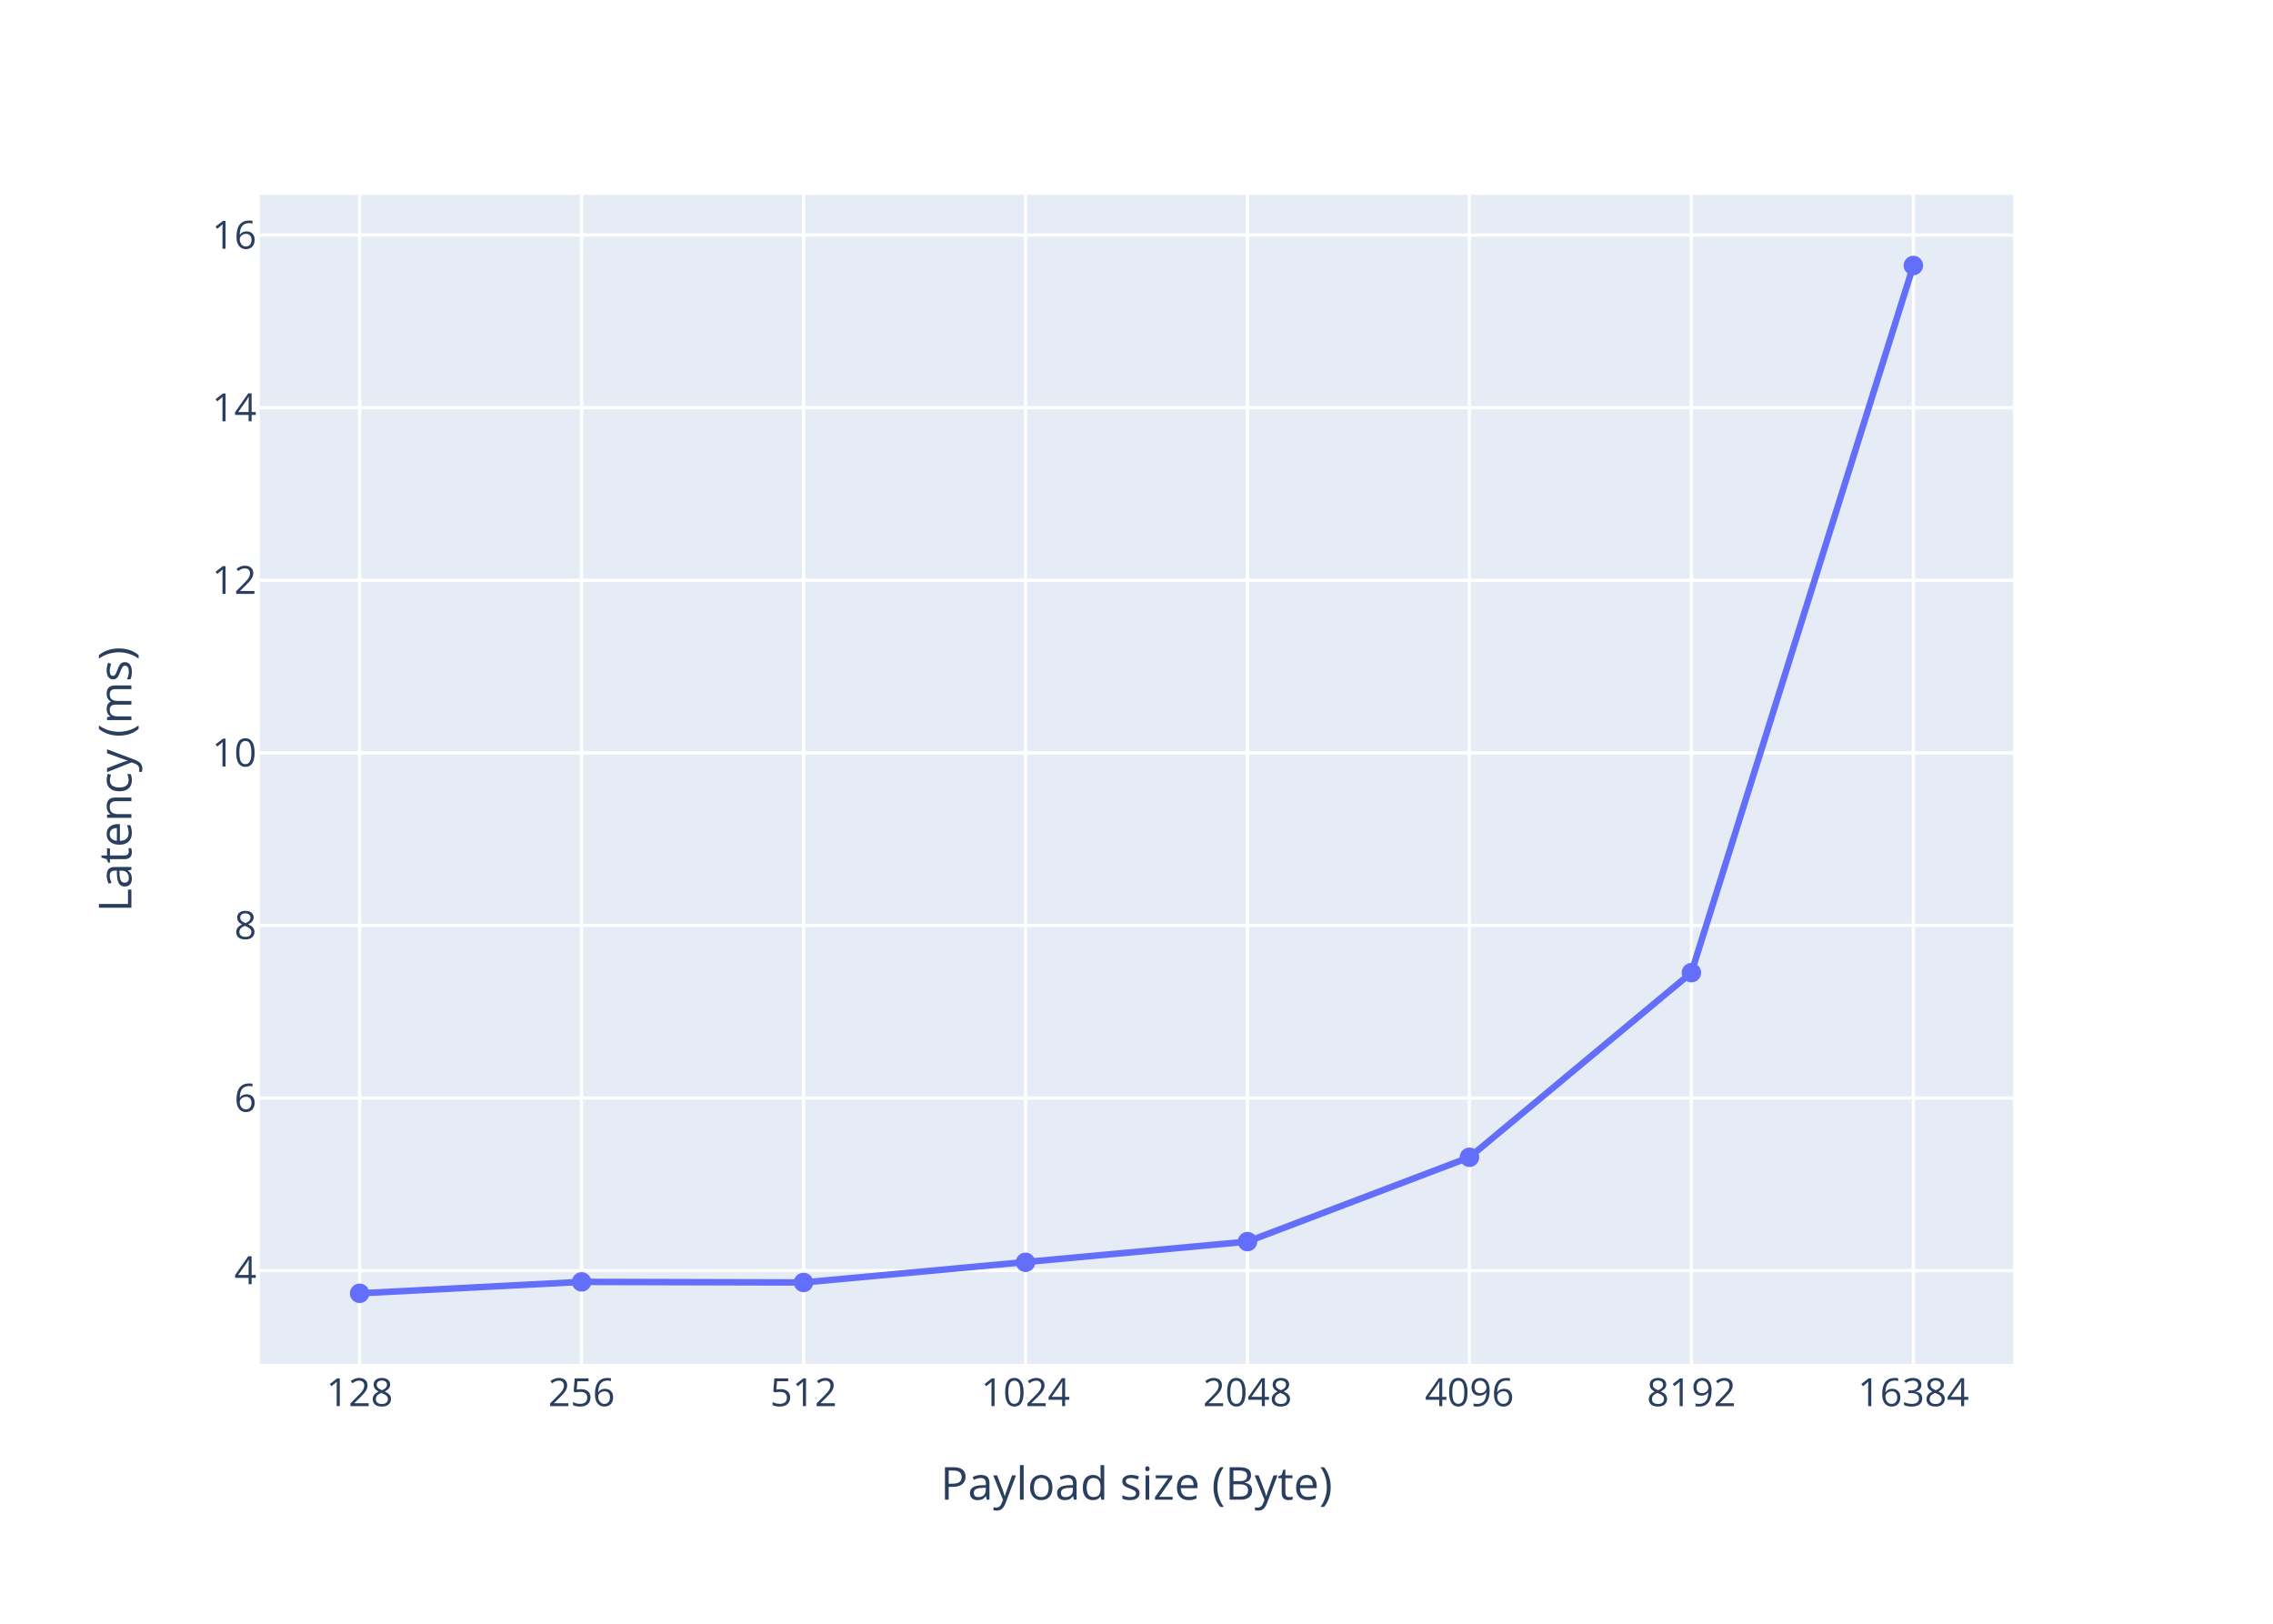
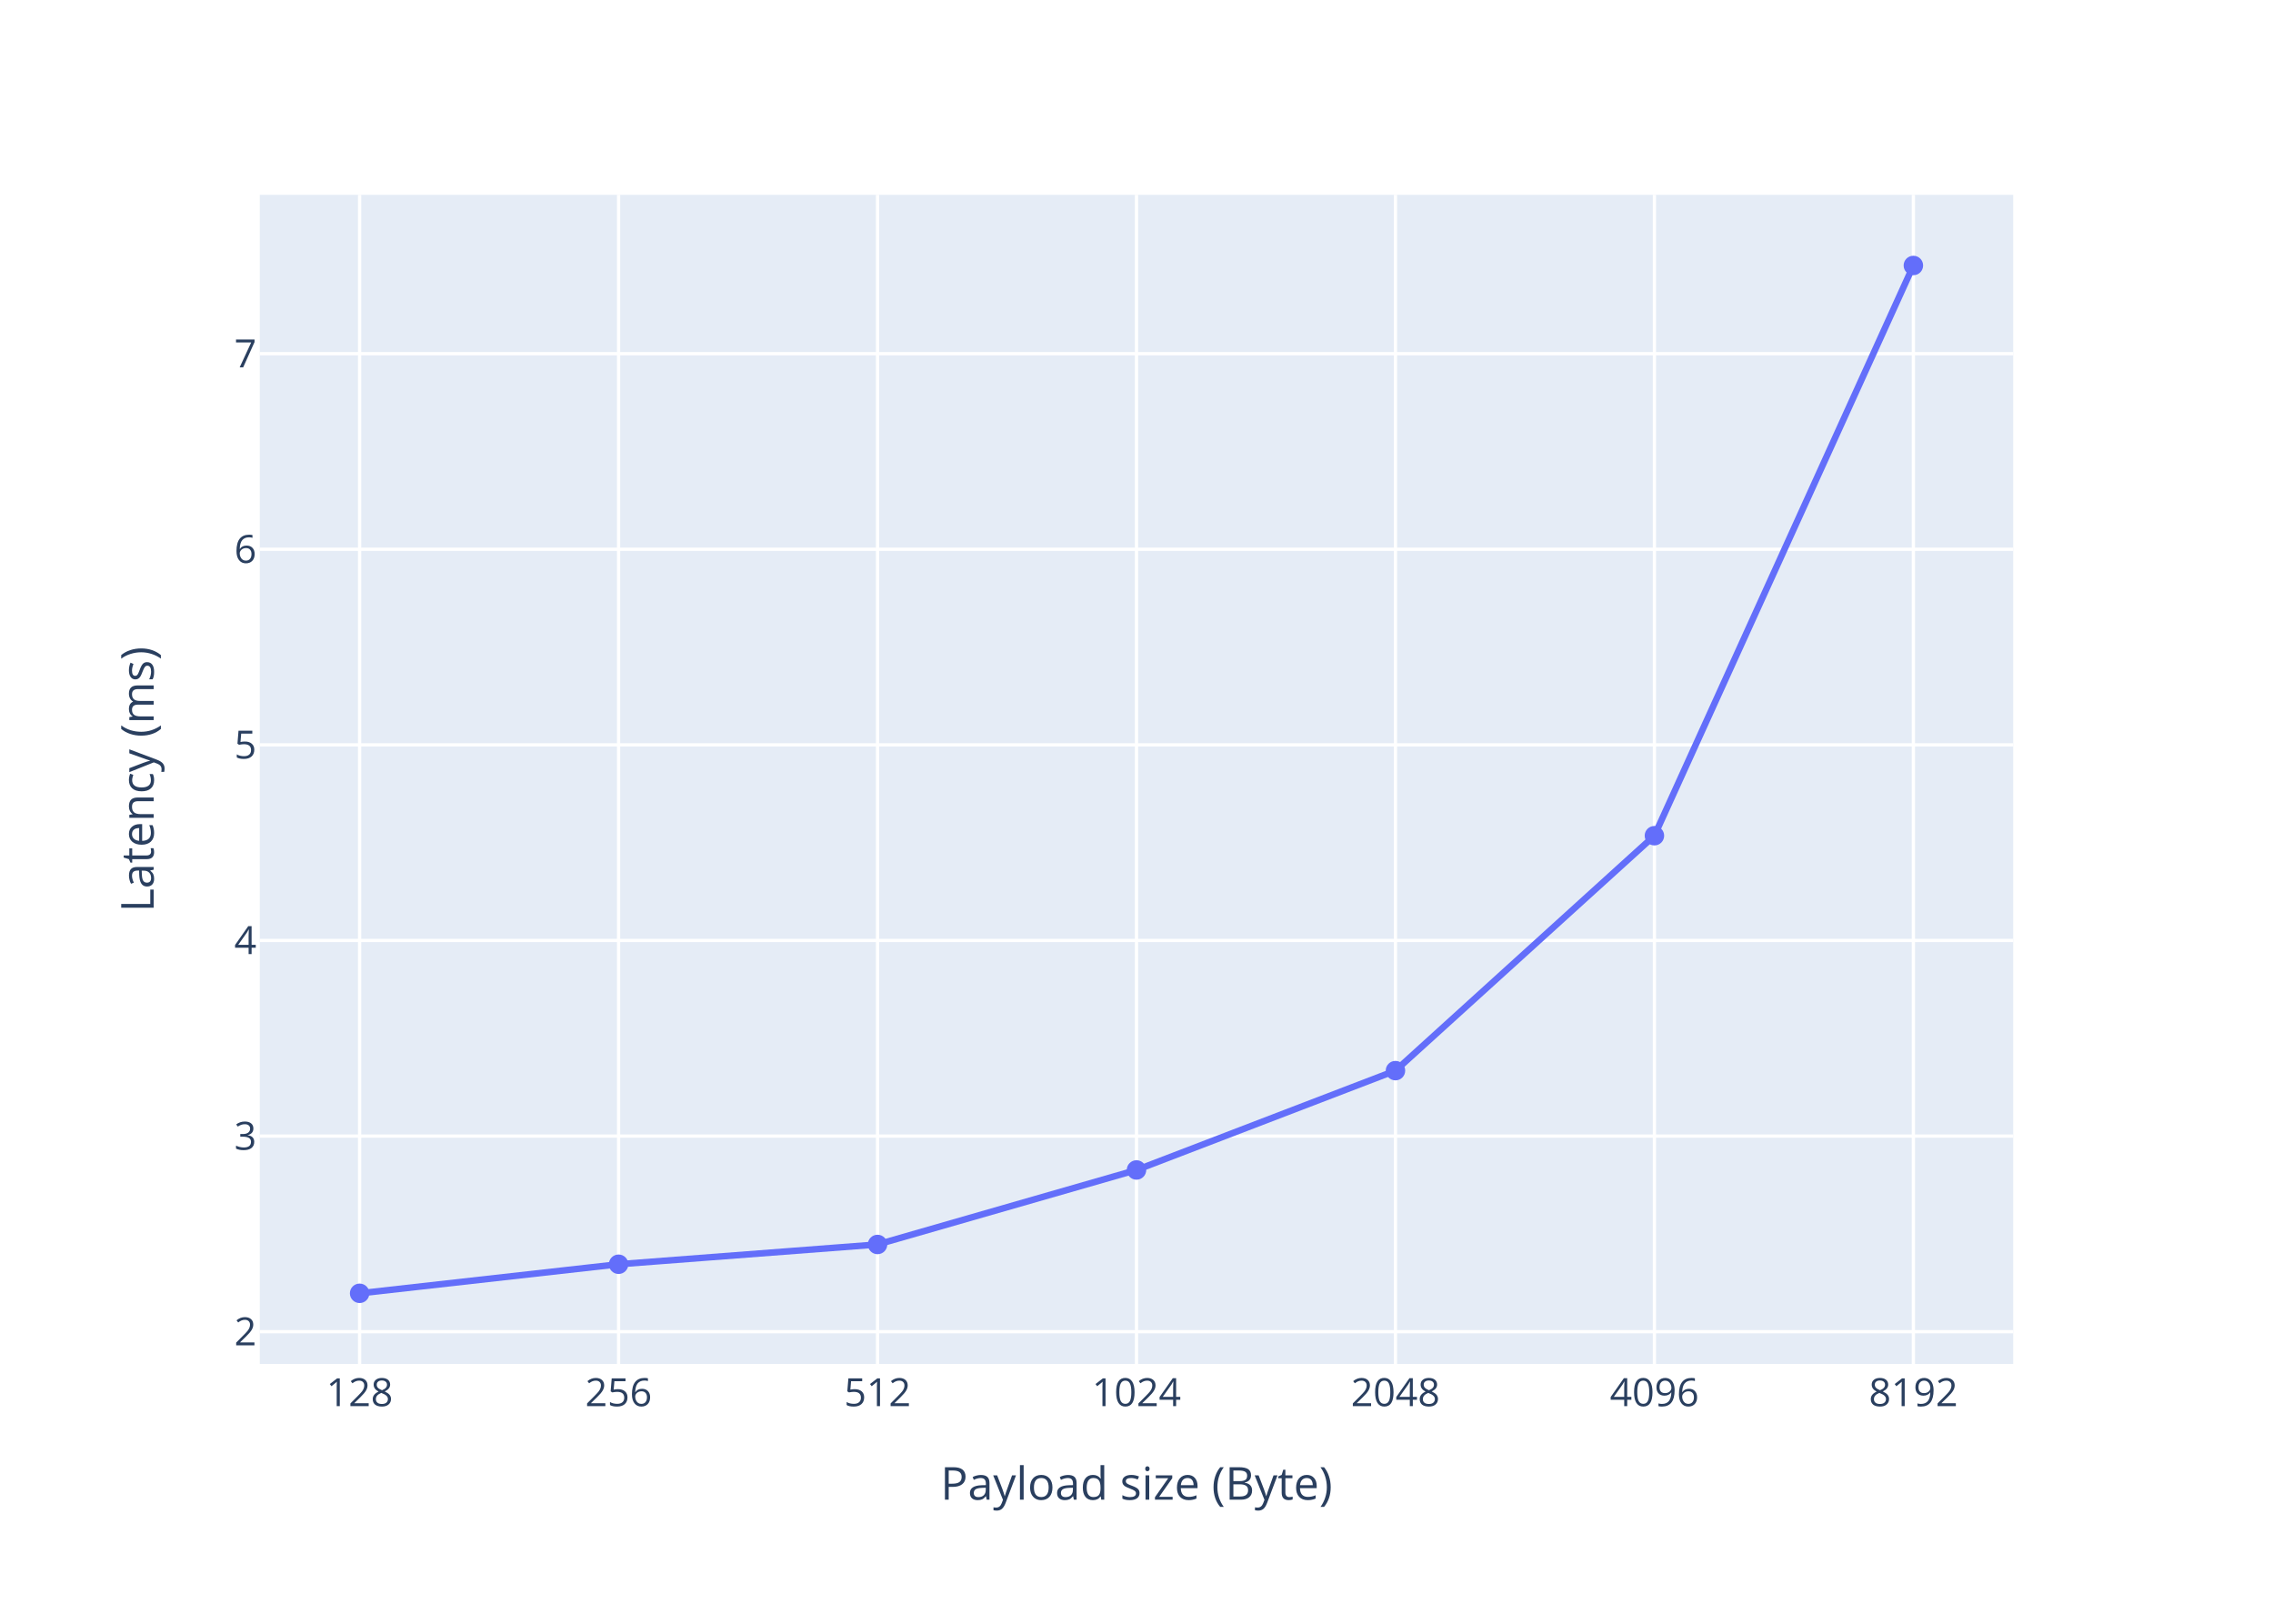
<svg xmlns="http://www.w3.org/2000/svg" class="main-svg" width="700" height="500" style="" viewBox="0 0 700 500">
  <rect x="0" y="0" width="700" height="500" style="fill: rgb(255, 255, 255); fill-opacity: 1;" />
-   <defs id="defs-0b70f6">
+   <defs id="defs-6a6e70">
    <g class="clips">
-       <clipPath id="clip0b70f6xyplot" class="plotclip">
+       <clipPath id="clip6a6e70xyplot" class="plotclip">
        <rect width="540" height="360" />
      </clipPath>
-       <clipPath class="axesclip" id="clip0b70f6x">
+       <clipPath class="axesclip" id="clip6a6e70x">
        <rect x="80" y="0" width="540" height="500" />
      </clipPath>
-       <clipPath class="axesclip" id="clip0b70f6y">
+       <clipPath class="axesclip" id="clip6a6e70y">
        <rect x="0" y="60" width="700" height="360" />
      </clipPath>
-       <clipPath class="axesclip" id="clip0b70f6xy">
+       <clipPath class="axesclip" id="clip6a6e70xy">
        <rect x="80" y="60" width="540" height="360" />
      </clipPath>
    </g>
    <g class="gradients" />
    <g class="patterns" />
  </defs>
  <g class="bglayer">
    <rect class="bg" x="80" y="60" width="540" height="360" style="fill: rgb(229, 236, 246); fill-opacity: 1; stroke-width: 0;" />
  </g>
  <g class="layer-below">
    <g class="imagelayer" />
    <g class="shapelayer" />
  </g>
  <g class="cartesianlayer">
    <g class="subplot xy">
      <g class="layer-subplot">
        <g class="shapelayer" />
        <g class="imagelayer" />
      </g>
      <g class="gridlayer">
        <g class="x">
          <path class="xgrid crisp" transform="translate(110.75,0)" d="M0,60v360" style="stroke: rgb(255, 255, 255); stroke-opacity: 1; stroke-width: 1px;" />
-           <path class="xgrid crisp" transform="translate(179.11,0)" d="M0,60v360" style="stroke: rgb(255, 255, 255); stroke-opacity: 1; stroke-width: 1px;" />
-           <path class="xgrid crisp" transform="translate(247.46,0)" d="M0,60v360" style="stroke: rgb(255, 255, 255); stroke-opacity: 1; stroke-width: 1px;" />
-           <path class="xgrid crisp" transform="translate(315.82,0)" d="M0,60v360" style="stroke: rgb(255, 255, 255); stroke-opacity: 1; stroke-width: 1px;" />
-           <path class="xgrid crisp" transform="translate(384.18,0)" d="M0,60v360" style="stroke: rgb(255, 255, 255); stroke-opacity: 1; stroke-width: 1px;" />
-           <path class="xgrid crisp" transform="translate(452.54,0)" d="M0,60v360" style="stroke: rgb(255, 255, 255); stroke-opacity: 1; stroke-width: 1px;" />
-           <path class="xgrid crisp" transform="translate(520.89,0)" d="M0,60v360" style="stroke: rgb(255, 255, 255); stroke-opacity: 1; stroke-width: 1px;" />
+           <path class="xgrid crisp" transform="translate(190.5,0)" d="M0,60v360" style="stroke: rgb(255, 255, 255); stroke-opacity: 1; stroke-width: 1px;" />
+           <path class="xgrid crisp" transform="translate(270.25,0)" d="M0,60v360" style="stroke: rgb(255, 255, 255); stroke-opacity: 1; stroke-width: 1px;" />
+           <path class="xgrid crisp" transform="translate(350,0)" d="M0,60v360" style="stroke: rgb(255, 255, 255); stroke-opacity: 1; stroke-width: 1px;" />
+           <path class="xgrid crisp" transform="translate(429.75,0)" d="M0,60v360" style="stroke: rgb(255, 255, 255); stroke-opacity: 1; stroke-width: 1px;" />
+           <path class="xgrid crisp" transform="translate(509.5,0)" d="M0,60v360" style="stroke: rgb(255, 255, 255); stroke-opacity: 1; stroke-width: 1px;" />
          <path class="xgrid crisp" transform="translate(589.25,0)" d="M0,60v360" style="stroke: rgb(255, 255, 255); stroke-opacity: 1; stroke-width: 1px;" />
        </g>
        <g class="y">
-           <path class="ygrid crisp" transform="translate(0,391.25)" d="M80,0h540" style="stroke: rgb(255, 255, 255); stroke-opacity: 1; stroke-width: 1px;" />
-           <path class="ygrid crisp" transform="translate(0,338.11)" d="M80,0h540" style="stroke: rgb(255, 255, 255); stroke-opacity: 1; stroke-width: 1px;" />
-           <path class="ygrid crisp" transform="translate(0,284.96)" d="M80,0h540" style="stroke: rgb(255, 255, 255); stroke-opacity: 1; stroke-width: 1px;" />
-           <path class="ygrid crisp" transform="translate(0,231.82)" d="M80,0h540" style="stroke: rgb(255, 255, 255); stroke-opacity: 1; stroke-width: 1px;" />
-           <path class="ygrid crisp" transform="translate(0,178.68)" d="M80,0h540" style="stroke: rgb(255, 255, 255); stroke-opacity: 1; stroke-width: 1px;" />
-           <path class="ygrid crisp" transform="translate(0,125.53)" d="M80,0h540" style="stroke: rgb(255, 255, 255); stroke-opacity: 1; stroke-width: 1px;" />
-           <path class="ygrid crisp" transform="translate(0,72.39)" d="M80,0h540" style="stroke: rgb(255, 255, 255); stroke-opacity: 1; stroke-width: 1px;" />
+           <path class="ygrid crisp" transform="translate(0,410.07)" d="M80,0h540" style="stroke: rgb(255, 255, 255); stroke-opacity: 1; stroke-width: 1px;" />
+           <path class="ygrid crisp" transform="translate(0,349.84)" d="M80,0h540" style="stroke: rgb(255, 255, 255); stroke-opacity: 1; stroke-width: 1px;" />
+           <path class="ygrid crisp" transform="translate(0,289.6)" d="M80,0h540" style="stroke: rgb(255, 255, 255); stroke-opacity: 1; stroke-width: 1px;" />
+           <path class="ygrid crisp" transform="translate(0,229.37)" d="M80,0h540" style="stroke: rgb(255, 255, 255); stroke-opacity: 1; stroke-width: 1px;" />
+           <path class="ygrid crisp" transform="translate(0,169.14)" d="M80,0h540" style="stroke: rgb(255, 255, 255); stroke-opacity: 1; stroke-width: 1px;" />
+           <path class="ygrid crisp" transform="translate(0,108.91)" d="M80,0h540" style="stroke: rgb(255, 255, 255); stroke-opacity: 1; stroke-width: 1px;" />
        </g>
      </g>
      <g class="zerolinelayer" />
      <path class="xlines-below" />
      <path class="ylines-below" />
      <g class="overlines-below" />
      <g class="xaxislayer-below" />
      <g class="yaxislayer-below" />
      <g class="overaxes-below" />
-       <g class="plot" transform="translate(80,60)" clip-path="url(#clip0b70f6xyplot)">
+       <g class="plot" transform="translate(80,60)" clip-path="url(#clip6a6e70xyplot)">
        <g class="scatterlayer mlayer">
-           <g class="trace scatter trace549269" style="stroke-miterlimit: 2; opacity: 1;">
+           <g class="trace scatter trace7fe8c7" style="stroke-miterlimit: 2; opacity: 1;">
            <g class="fills" />
            <g class="errorbars" />
            <g class="lines">
-               <path class="js-line" d="M30.75,338.25L99.11,334.73L167.46,334.91L304.18,322.33L372.54,296.36L440.89,239.51L509.25,21.75" style="vector-effect: non-scaling-stroke; fill: none; stroke: rgb(99, 110, 250); stroke-opacity: 1; stroke-width: 2px; opacity: 1;" />
+               <path class="js-line" d="M30.75,338.25L110.5,329.3L190.25,323.21L270,300.27L349.75,269.68L429.5,197.34L509.25,21.75" style="vector-effect: non-scaling-stroke; fill: none; stroke: rgb(99, 110, 250); stroke-opacity: 1; stroke-width: 2px; opacity: 1;" />
            </g>
            <g class="points">
              <path class="point" transform="translate(30.75,338.25)" d="M3,0A3,3 0 1,1 0,-3A3,3 0 0,1 3,0Z" style="opacity: 1; stroke-width: 0px; fill: rgb(99, 110, 250); fill-opacity: 1;" />
-               <path class="point" transform="translate(99.11,334.73)" d="M3,0A3,3 0 1,1 0,-3A3,3 0 0,1 3,0Z" style="opacity: 1; stroke-width: 0px; fill: rgb(99, 110, 250); fill-opacity: 1;" />
-               <path class="point" transform="translate(167.46,334.91)" d="M3,0A3,3 0 1,1 0,-3A3,3 0 0,1 3,0Z" style="opacity: 1; stroke-width: 0px; fill: rgb(99, 110, 250); fill-opacity: 1;" />
-               <path class="point" transform="translate(235.82,328.71)" d="M3,0A3,3 0 1,1 0,-3A3,3 0 0,1 3,0Z" style="opacity: 1; stroke-width: 0px; fill: rgb(99, 110, 250); fill-opacity: 1;" />
-               <path class="point" transform="translate(304.18,322.33)" d="M3,0A3,3 0 1,1 0,-3A3,3 0 0,1 3,0Z" style="opacity: 1; stroke-width: 0px; fill: rgb(99, 110, 250); fill-opacity: 1;" />
-               <path class="point" transform="translate(372.54,296.36)" d="M3,0A3,3 0 1,1 0,-3A3,3 0 0,1 3,0Z" style="opacity: 1; stroke-width: 0px; fill: rgb(99, 110, 250); fill-opacity: 1;" />
-               <path class="point" transform="translate(440.89,239.51)" d="M3,0A3,3 0 1,1 0,-3A3,3 0 0,1 3,0Z" style="opacity: 1; stroke-width: 0px; fill: rgb(99, 110, 250); fill-opacity: 1;" />
+               <path class="point" transform="translate(110.5,329.3)" d="M3,0A3,3 0 1,1 0,-3A3,3 0 0,1 3,0Z" style="opacity: 1; stroke-width: 0px; fill: rgb(99, 110, 250); fill-opacity: 1;" />
+               <path class="point" transform="translate(190.25,323.21)" d="M3,0A3,3 0 1,1 0,-3A3,3 0 0,1 3,0Z" style="opacity: 1; stroke-width: 0px; fill: rgb(99, 110, 250); fill-opacity: 1;" />
+               <path class="point" transform="translate(270,300.27)" d="M3,0A3,3 0 1,1 0,-3A3,3 0 0,1 3,0Z" style="opacity: 1; stroke-width: 0px; fill: rgb(99, 110, 250); fill-opacity: 1;" />
+               <path class="point" transform="translate(349.75,269.68)" d="M3,0A3,3 0 1,1 0,-3A3,3 0 0,1 3,0Z" style="opacity: 1; stroke-width: 0px; fill: rgb(99, 110, 250); fill-opacity: 1;" />
+               <path class="point" transform="translate(429.5,197.34)" d="M3,0A3,3 0 1,1 0,-3A3,3 0 0,1 3,0Z" style="opacity: 1; stroke-width: 0px; fill: rgb(99, 110, 250); fill-opacity: 1;" />
              <path class="point" transform="translate(509.25,21.75)" d="M3,0A3,3 0 1,1 0,-3A3,3 0 0,1 3,0Z" style="opacity: 1; stroke-width: 0px; fill: rgb(99, 110, 250); fill-opacity: 1;" />
            </g>
            <g class="text" />
          </g>
        </g>
      </g>
      <g class="overplot" />
      <path class="xlines-above crisp" d="M0,0" style="fill: none;" />
      <path class="ylines-above crisp" d="M0,0" style="fill: none;" />
      <g class="overlines-above" />
      <g class="xaxislayer-above">
        <g class="xtick">
          <text text-anchor="middle" x="0" y="433" transform="translate(110.75,0)" style="font-family: 'Open Sans', verdana, arial, sans-serif; font-size: 12px; fill: rgb(42, 63, 95); fill-opacity: 1; white-space: pre; opacity: 1;">128</text>
        </g>
        <g class="xtick">
-           <text text-anchor="middle" x="0" y="433" style="font-family: 'Open Sans', verdana, arial, sans-serif; font-size: 12px; fill: rgb(42, 63, 95); fill-opacity: 1; white-space: pre; opacity: 1;" transform="translate(179.11,0)">256</text>
+           <text text-anchor="middle" x="0" y="433" style="font-family: 'Open Sans', verdana, arial, sans-serif; font-size: 12px; fill: rgb(42, 63, 95); fill-opacity: 1; white-space: pre; opacity: 1;" transform="translate(190.5,0)">256</text>
        </g>
        <g class="xtick">
-           <text text-anchor="middle" x="0" y="433" style="font-family: 'Open Sans', verdana, arial, sans-serif; font-size: 12px; fill: rgb(42, 63, 95); fill-opacity: 1; white-space: pre; opacity: 1;" transform="translate(247.46,0)">512</text>
+           <text text-anchor="middle" x="0" y="433" style="font-family: 'Open Sans', verdana, arial, sans-serif; font-size: 12px; fill: rgb(42, 63, 95); fill-opacity: 1; white-space: pre; opacity: 1;" transform="translate(270.25,0)">512</text>
        </g>
        <g class="xtick">
-           <text text-anchor="middle" x="0" y="433" style="font-family: 'Open Sans', verdana, arial, sans-serif; font-size: 12px; fill: rgb(42, 63, 95); fill-opacity: 1; white-space: pre; opacity: 1;" transform="translate(315.82,0)">1024</text>
+           <text text-anchor="middle" x="0" y="433" style="font-family: 'Open Sans', verdana, arial, sans-serif; font-size: 12px; fill: rgb(42, 63, 95); fill-opacity: 1; white-space: pre; opacity: 1;" transform="translate(350,0)">1024</text>
        </g>
        <g class="xtick">
-           <text text-anchor="middle" x="0" y="433" style="font-family: 'Open Sans', verdana, arial, sans-serif; font-size: 12px; fill: rgb(42, 63, 95); fill-opacity: 1; white-space: pre; opacity: 1;" transform="translate(384.18,0)">2048</text>
+           <text text-anchor="middle" x="0" y="433" style="font-family: 'Open Sans', verdana, arial, sans-serif; font-size: 12px; fill: rgb(42, 63, 95); fill-opacity: 1; white-space: pre; opacity: 1;" transform="translate(429.75,0)">2048</text>
        </g>
        <g class="xtick">
-           <text text-anchor="middle" x="0" y="433" style="font-family: 'Open Sans', verdana, arial, sans-serif; font-size: 12px; fill: rgb(42, 63, 95); fill-opacity: 1; white-space: pre; opacity: 1;" transform="translate(452.54,0)">4096</text>
+           <text text-anchor="middle" x="0" y="433" style="font-family: 'Open Sans', verdana, arial, sans-serif; font-size: 12px; fill: rgb(42, 63, 95); fill-opacity: 1; white-space: pre; opacity: 1;" transform="translate(509.5,0)">4096</text>
        </g>
        <g class="xtick">
-           <text text-anchor="middle" x="0" y="433" style="font-family: 'Open Sans', verdana, arial, sans-serif; font-size: 12px; fill: rgb(42, 63, 95); fill-opacity: 1; white-space: pre; opacity: 1;" transform="translate(520.89,0)">8192</text>
-         </g>
-         <g class="xtick">
-           <text text-anchor="middle" x="0" y="433" style="font-family: 'Open Sans', verdana, arial, sans-serif; font-size: 12px; fill: rgb(42, 63, 95); fill-opacity: 1; white-space: pre; opacity: 1;" transform="translate(589.25,0)">16384</text>
+           <text text-anchor="middle" x="0" y="433" style="font-family: 'Open Sans', verdana, arial, sans-serif; font-size: 12px; fill: rgb(42, 63, 95); fill-opacity: 1; white-space: pre; opacity: 1;" transform="translate(589.25,0)">8192</text>
        </g>
      </g>
      <g class="yaxislayer-above">
        <g class="ytick">
-           <text text-anchor="end" x="79" y="4.2" transform="translate(0,391.25)" style="font-family: 'Open Sans', verdana, arial, sans-serif; font-size: 12px; fill: rgb(42, 63, 95); fill-opacity: 1; white-space: pre; opacity: 1;">4</text>
+           <text text-anchor="end" x="79" y="4.2" transform="translate(0,410.07)" style="font-family: 'Open Sans', verdana, arial, sans-serif; font-size: 12px; fill: rgb(42, 63, 95); fill-opacity: 1; white-space: pre; opacity: 1;">2</text>
        </g>
        <g class="ytick">
-           <text text-anchor="end" x="79" y="4.2" style="font-family: 'Open Sans', verdana, arial, sans-serif; font-size: 12px; fill: rgb(42, 63, 95); fill-opacity: 1; white-space: pre; opacity: 1;" transform="translate(0,338.11)">6</text>
+           <text text-anchor="end" x="79" y="4.2" style="font-family: 'Open Sans', verdana, arial, sans-serif; font-size: 12px; fill: rgb(42, 63, 95); fill-opacity: 1; white-space: pre; opacity: 1;" transform="translate(0,349.84)">3</text>
        </g>
        <g class="ytick">
-           <text text-anchor="end" x="79" y="4.2" style="font-family: 'Open Sans', verdana, arial, sans-serif; font-size: 12px; fill: rgb(42, 63, 95); fill-opacity: 1; white-space: pre; opacity: 1;" transform="translate(0,284.96)">8</text>
+           <text text-anchor="end" x="79" y="4.2" style="font-family: 'Open Sans', verdana, arial, sans-serif; font-size: 12px; fill: rgb(42, 63, 95); fill-opacity: 1; white-space: pre; opacity: 1;" transform="translate(0,289.6)">4</text>
        </g>
        <g class="ytick">
-           <text text-anchor="end" x="79" y="4.2" style="font-family: 'Open Sans', verdana, arial, sans-serif; font-size: 12px; fill: rgb(42, 63, 95); fill-opacity: 1; white-space: pre; opacity: 1;" transform="translate(0,231.82)">10</text>
+           <text text-anchor="end" x="79" y="4.2" style="font-family: 'Open Sans', verdana, arial, sans-serif; font-size: 12px; fill: rgb(42, 63, 95); fill-opacity: 1; white-space: pre; opacity: 1;" transform="translate(0,229.37)">5</text>
        </g>
        <g class="ytick">
-           <text text-anchor="end" x="79" y="4.2" style="font-family: 'Open Sans', verdana, arial, sans-serif; font-size: 12px; fill: rgb(42, 63, 95); fill-opacity: 1; white-space: pre; opacity: 1;" transform="translate(0,178.68)">12</text>
+           <text text-anchor="end" x="79" y="4.2" style="font-family: 'Open Sans', verdana, arial, sans-serif; font-size: 12px; fill: rgb(42, 63, 95); fill-opacity: 1; white-space: pre; opacity: 1;" transform="translate(0,169.14)">6</text>
        </g>
        <g class="ytick">
-           <text text-anchor="end" x="79" y="4.2" style="font-family: 'Open Sans', verdana, arial, sans-serif; font-size: 12px; fill: rgb(42, 63, 95); fill-opacity: 1; white-space: pre; opacity: 1;" transform="translate(0,125.53)">14</text>
-         </g>
-         <g class="ytick">
-           <text text-anchor="end" x="79" y="4.2" style="font-family: 'Open Sans', verdana, arial, sans-serif; font-size: 12px; fill: rgb(42, 63, 95); fill-opacity: 1; white-space: pre; opacity: 1;" transform="translate(0,72.39)">16</text>
+           <text text-anchor="end" x="79" y="4.2" style="font-family: 'Open Sans', verdana, arial, sans-serif; font-size: 12px; fill: rgb(42, 63, 95); fill-opacity: 1; white-space: pre; opacity: 1;" transform="translate(0,108.91)">7</text>
        </g>
      </g>
      <g class="overaxes-above" />
    </g>
  </g>
  <g class="polarlayer" />
  <g class="smithlayer" />
  <g class="ternarylayer" />
  <g class="geolayer" />
  <g class="funnelarealayer" />
  <g class="pielayer" />
  <g class="iciclelayer" />
  <g class="treemaplayer" />
  <g class="sunburstlayer" />
  <g class="glimages" />
-   <defs id="topdefs-0b70f6">
+   <defs id="topdefs-6a6e70">
    <g class="clips" />
  </defs>
  <g class="layer-above">
    <g class="imagelayer" />
    <g class="shapelayer" />
  </g>
  <g class="infolayer">
    <g class="g-gtitle" />
    <g class="g-xtitle">
      <text class="xtitle" x="350" y="461.8" text-anchor="middle" style="font-family: 'Open Sans', verdana, arial, sans-serif; font-size: 14px; fill: rgb(42, 63, 95); opacity: 1; font-weight: normal; white-space: pre;">Payload size (Byte)</text>
    </g>
    <g class="g-ytitle">
-       <text class="ytitle" transform="rotate(-90,40.46563,240)" x="40.466" y="240" text-anchor="middle" style="font-family: 'Open Sans', verdana, arial, sans-serif; font-size: 14px; fill: rgb(42, 63, 95); opacity: 1; font-weight: normal; white-space: pre;">Latency (ms)</text>
+       <text class="ytitle" transform="rotate(-90,47.325,240)" x="47.325" y="240" text-anchor="middle" style="font-family: 'Open Sans', verdana, arial, sans-serif; font-size: 14px; fill: rgb(42, 63, 95); opacity: 1; font-weight: normal; white-space: pre;">Latency (ms)</text>
    </g>
  </g>
</svg>
